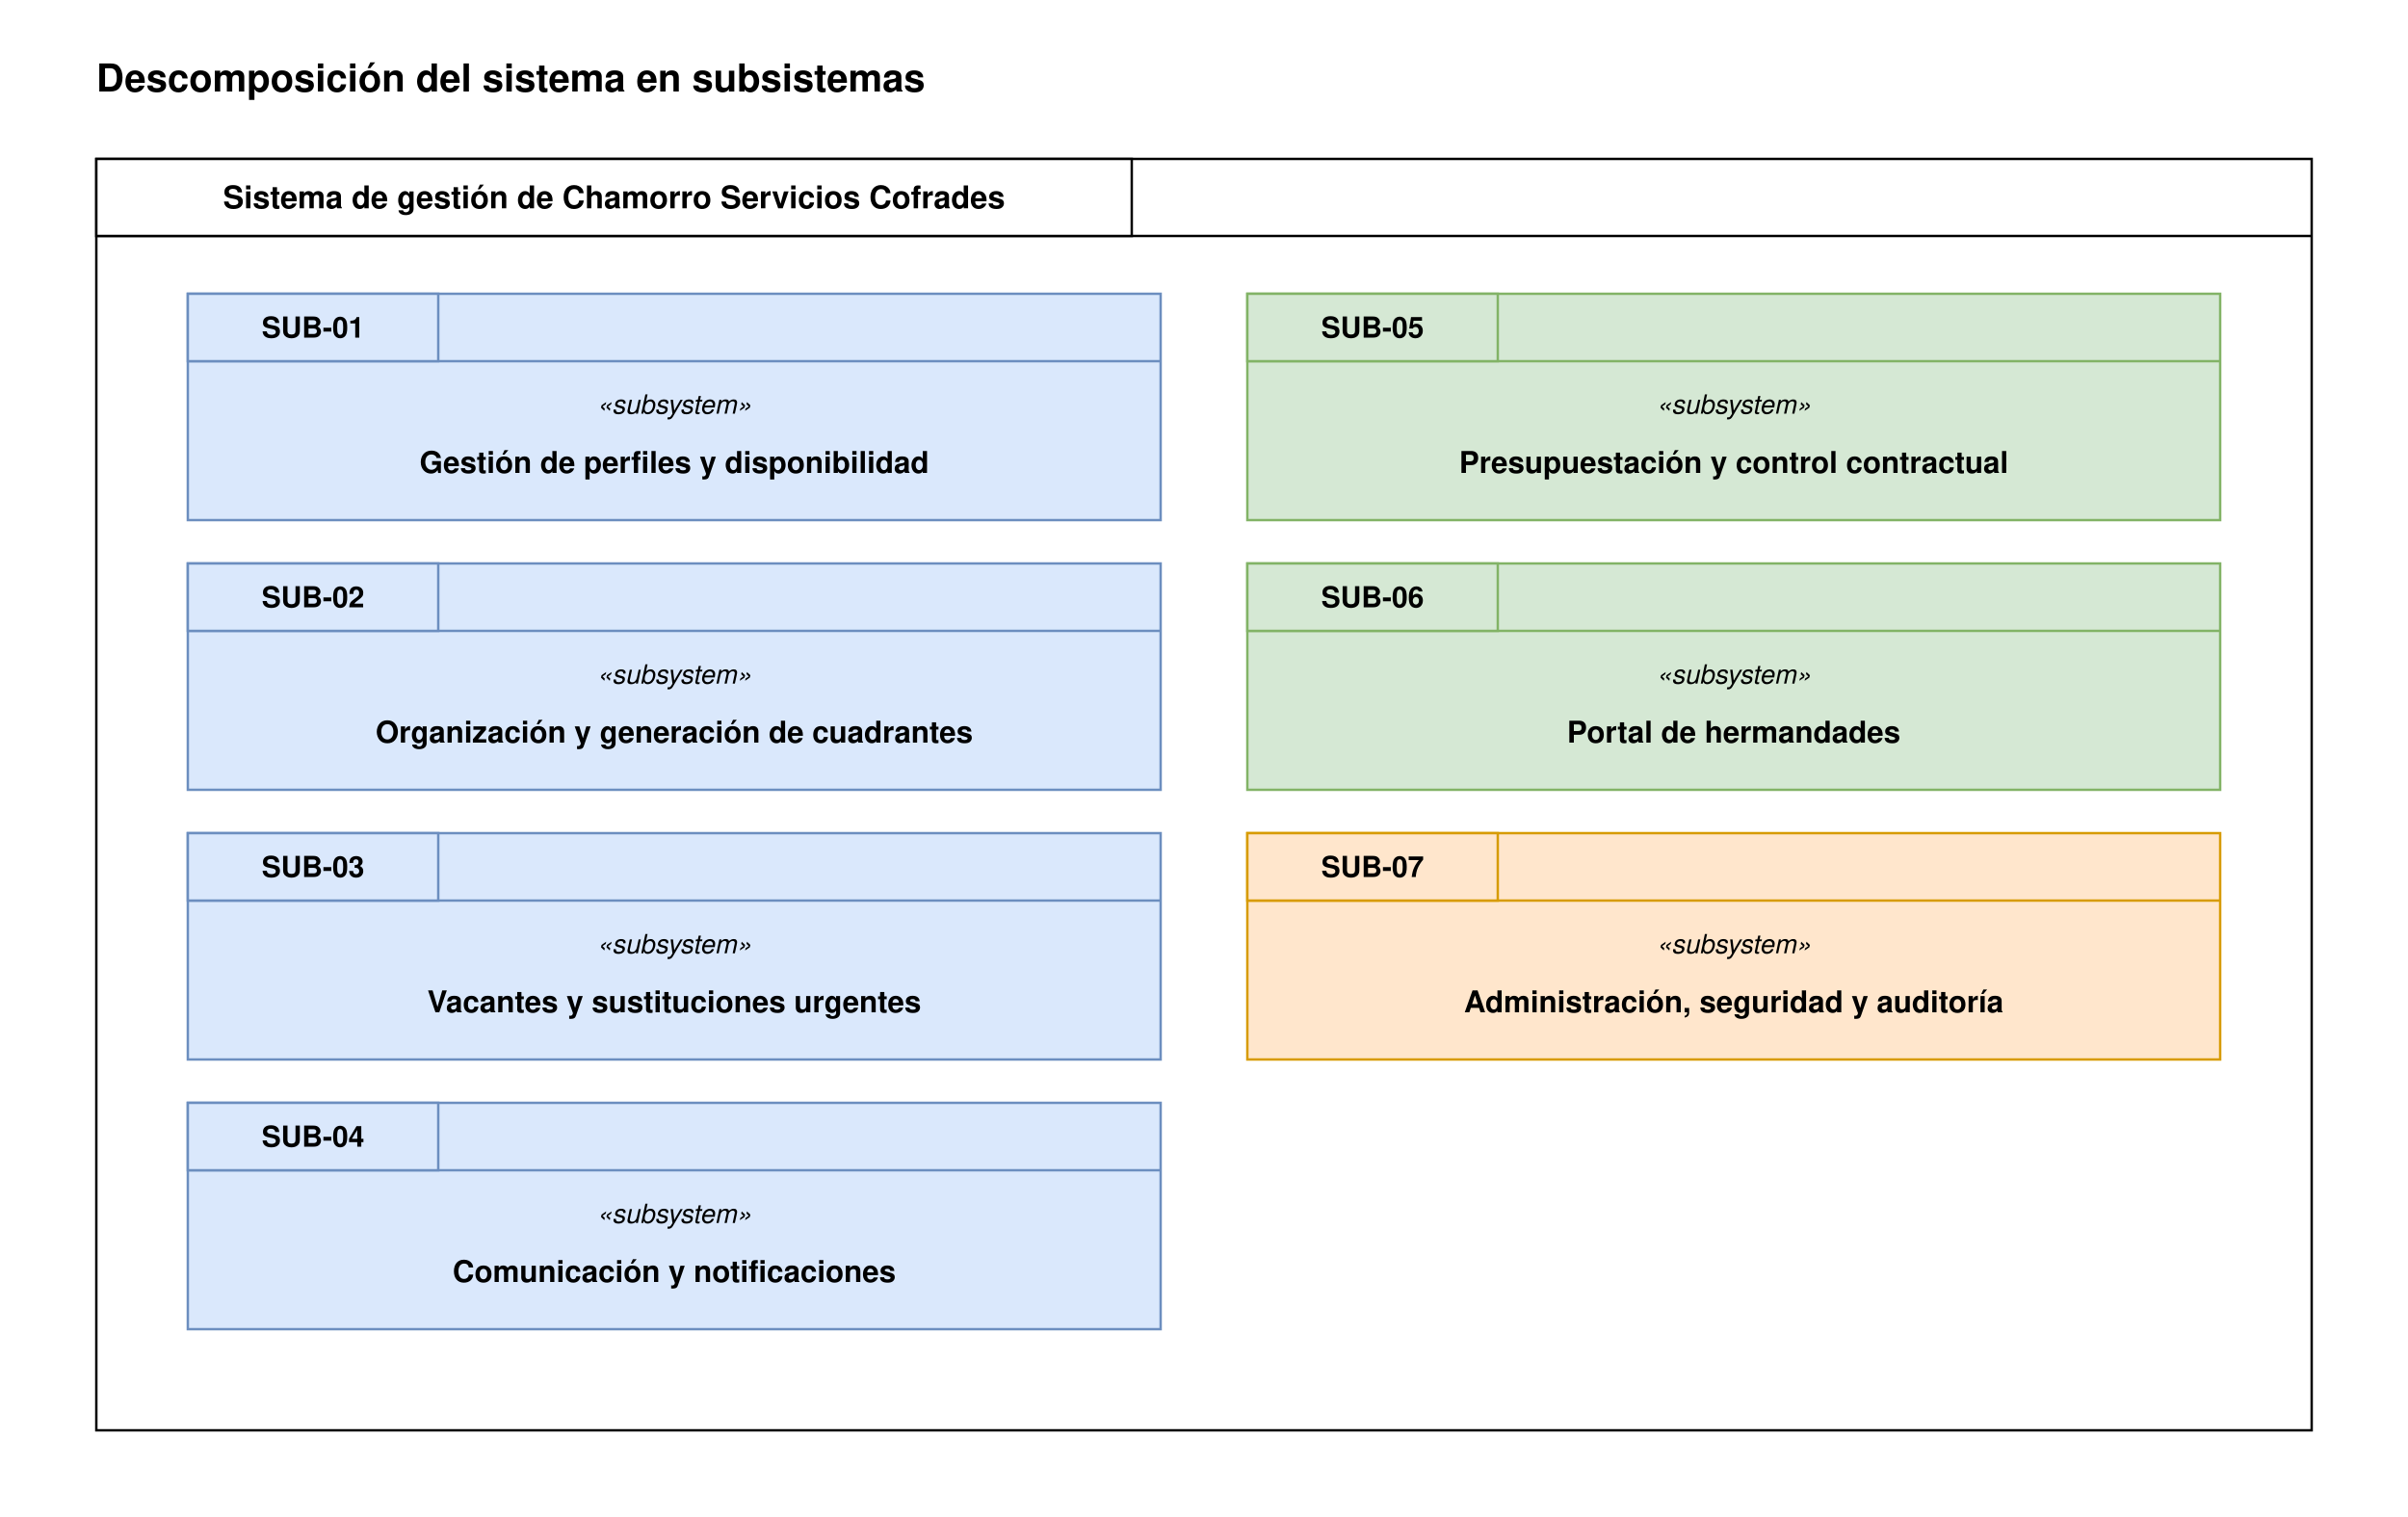
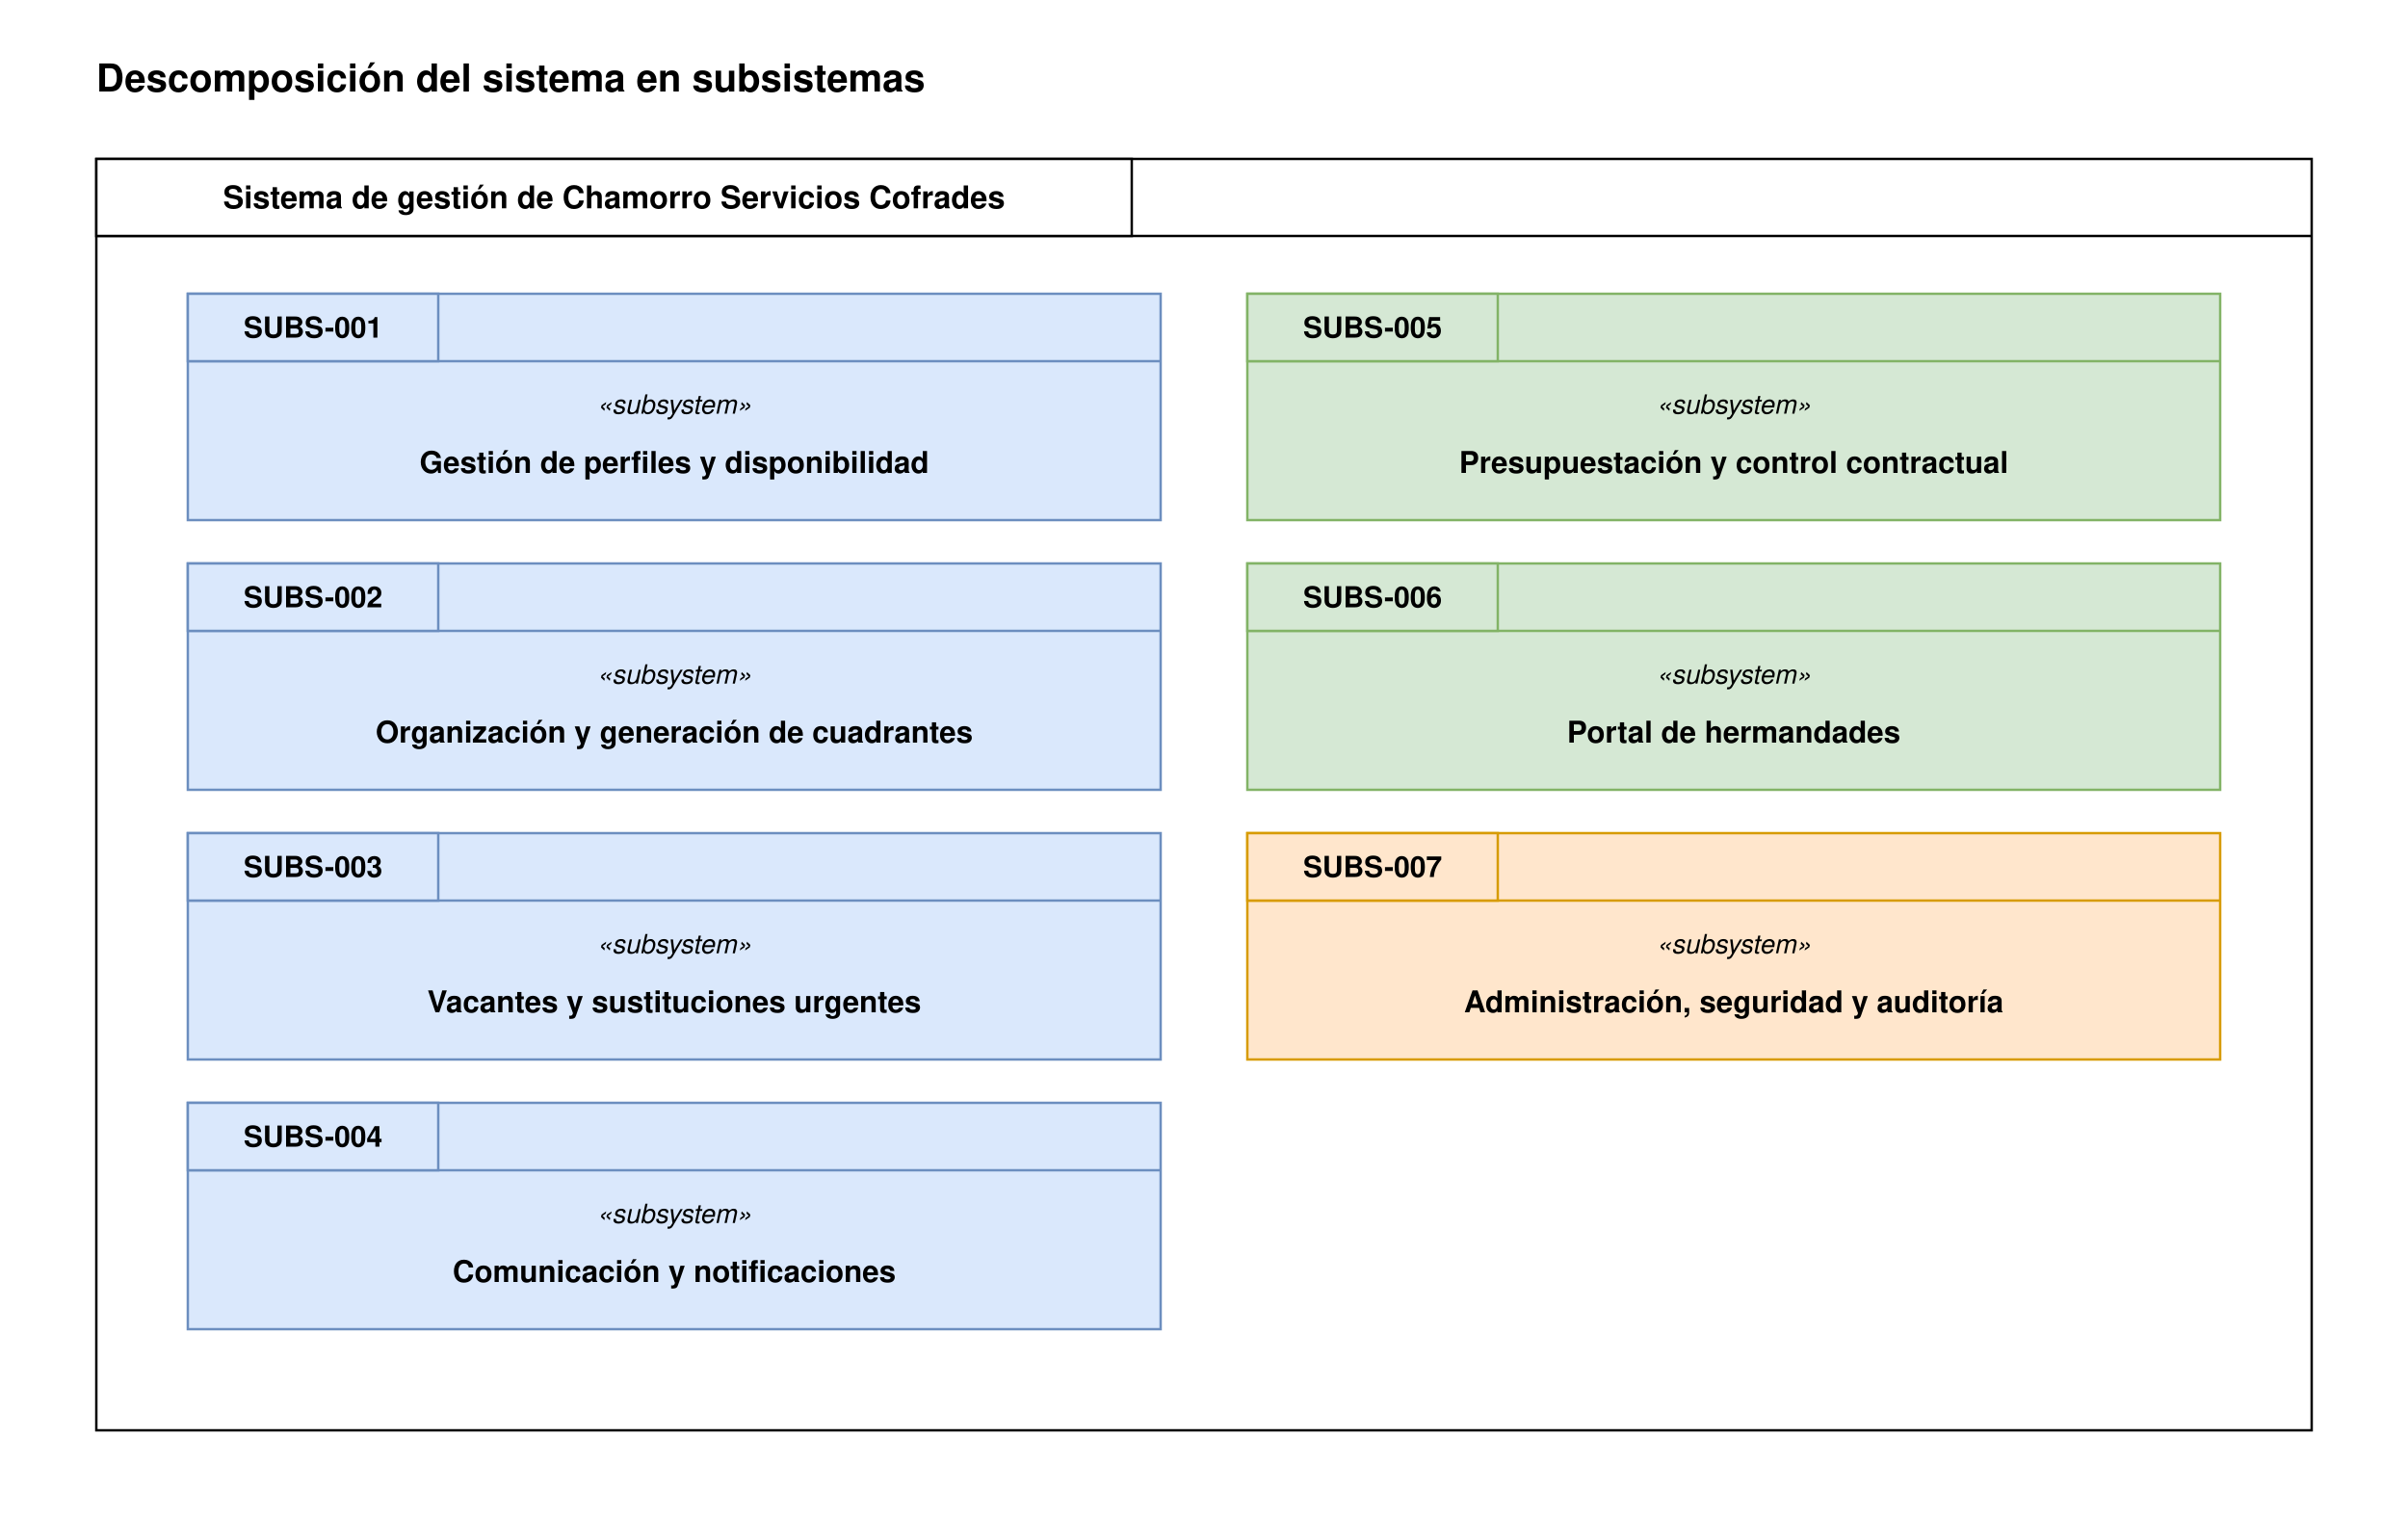
<svg xmlns="http://www.w3.org/2000/svg" viewBox="0 0 1000 630" width="1000" height="630">
  <rect x="0" y="0" width="1000" height="630" fill="#ffffff" />
  <text x="40.0" y="38.0" font-family="Helvetica, Arial, sans-serif" font-size="16" text-anchor="start" fill="#000000" font-weight="bold">Descomposición del sistema en subsistemas</text>
  <rect x="40" y="66" width="920" height="528" fill="none" stroke="#000000" stroke-width="1" />
  <line x1="40" y1="98" x2="960" y2="98" stroke="#000000" stroke-width="1" />
  <rect x="40" y="66" width="430" height="32" fill="#ffffff" stroke="#000000" stroke-width="1" />
  <text x="255.0" y="86.5" font-family="Helvetica, Arial, sans-serif" font-size="13" text-anchor="middle" fill="#000000" font-weight="bold">
    <tspan x="255.0">Sistema de gestión de Chamorro Servicios Cofrades</tspan>
  </text>
  <rect x="78" y="122" width="404" height="94" fill="#dae8fc" stroke="#6c8ebf" stroke-width="1" />
  <line x1="78" y1="150" x2="482" y2="150" stroke="#6c8ebf" stroke-width="1" />
  <rect x="78" y="122" width="104" height="28" fill="#dae8fc" stroke="#6c8ebf" stroke-width="1" />
  <text x="130.0" y="140.2" font-family="Helvetica, Arial, sans-serif" font-size="12" text-anchor="middle" fill="#000000" font-weight="bold">
-     <tspan x="130.0">SUB-01</tspan>
+     <tspan x="130.0">SUBS-001</tspan>
  </text>
  <text x="280.0" y="171.8" font-family="Helvetica, Arial, sans-serif" font-size="11" text-anchor="middle" fill="#000000" font-style="italic">
    <tspan x="280.0">«subsystem»</tspan>
  </text>
  <text x="280.0" y="196.4" font-family="Helvetica, Arial, sans-serif" font-size="12.5" text-anchor="middle" fill="#000000" font-weight="bold">
    <tspan x="280.0">Gestión de perfiles y disponibilidad</tspan>
  </text>
  <rect x="78" y="234" width="404" height="94" fill="#dae8fc" stroke="#6c8ebf" stroke-width="1" />
  <line x1="78" y1="262" x2="482" y2="262" stroke="#6c8ebf" stroke-width="1" />
  <rect x="78" y="234" width="104" height="28" fill="#dae8fc" stroke="#6c8ebf" stroke-width="1" />
  <text x="130.0" y="252.2" font-family="Helvetica, Arial, sans-serif" font-size="12" text-anchor="middle" fill="#000000" font-weight="bold">
-     <tspan x="130.0">SUB-02</tspan>
+     <tspan x="130.0">SUBS-002</tspan>
  </text>
  <text x="280.0" y="283.9" font-family="Helvetica, Arial, sans-serif" font-size="11" text-anchor="middle" fill="#000000" font-style="italic">
    <tspan x="280.0">«subsystem»</tspan>
  </text>
  <text x="280.0" y="308.4" font-family="Helvetica, Arial, sans-serif" font-size="12.5" text-anchor="middle" fill="#000000" font-weight="bold">
    <tspan x="280.0">Organización y generación de cuadrantes</tspan>
  </text>
  <rect x="78" y="346" width="404" height="94" fill="#dae8fc" stroke="#6c8ebf" stroke-width="1" />
  <line x1="78" y1="374" x2="482" y2="374" stroke="#6c8ebf" stroke-width="1" />
  <rect x="78" y="346" width="104" height="28" fill="#dae8fc" stroke="#6c8ebf" stroke-width="1" />
  <text x="130.0" y="364.2" font-family="Helvetica, Arial, sans-serif" font-size="12" text-anchor="middle" fill="#000000" font-weight="bold">
-     <tspan x="130.0">SUB-03</tspan>
+     <tspan x="130.0">SUBS-003</tspan>
  </text>
  <text x="280.0" y="395.9" font-family="Helvetica, Arial, sans-serif" font-size="11" text-anchor="middle" fill="#000000" font-style="italic">
    <tspan x="280.0">«subsystem»</tspan>
  </text>
  <text x="280.0" y="420.4" font-family="Helvetica, Arial, sans-serif" font-size="12.5" text-anchor="middle" fill="#000000" font-weight="bold">
    <tspan x="280.0">Vacantes y sustituciones urgentes</tspan>
  </text>
  <rect x="78" y="458" width="404" height="94" fill="#dae8fc" stroke="#6c8ebf" stroke-width="1" />
  <line x1="78" y1="486" x2="482" y2="486" stroke="#6c8ebf" stroke-width="1" />
  <rect x="78" y="458" width="104" height="28" fill="#dae8fc" stroke="#6c8ebf" stroke-width="1" />
  <text x="130.0" y="476.2" font-family="Helvetica, Arial, sans-serif" font-size="12" text-anchor="middle" fill="#000000" font-weight="bold">
-     <tspan x="130.0">SUB-04</tspan>
+     <tspan x="130.0">SUBS-004</tspan>
  </text>
  <text x="280.0" y="507.9" font-family="Helvetica, Arial, sans-serif" font-size="11" text-anchor="middle" fill="#000000" font-style="italic">
    <tspan x="280.0">«subsystem»</tspan>
  </text>
  <text x="280.0" y="532.4" font-family="Helvetica, Arial, sans-serif" font-size="12.5" text-anchor="middle" fill="#000000" font-weight="bold">
    <tspan x="280.0">Comunicación y notificaciones</tspan>
  </text>
  <rect x="518" y="122" width="404" height="94" fill="#d5e8d4" stroke="#82b366" stroke-width="1" />
  <line x1="518" y1="150" x2="922" y2="150" stroke="#82b366" stroke-width="1" />
  <rect x="518" y="122" width="104" height="28" fill="#d5e8d4" stroke="#82b366" stroke-width="1" />
  <text x="570.0" y="140.2" font-family="Helvetica, Arial, sans-serif" font-size="12" text-anchor="middle" fill="#000000" font-weight="bold">
-     <tspan x="570.0">SUB-05</tspan>
+     <tspan x="570.0">SUBS-005</tspan>
  </text>
  <text x="720.0" y="171.8" font-family="Helvetica, Arial, sans-serif" font-size="11" text-anchor="middle" fill="#000000" font-style="italic">
    <tspan x="720.0">«subsystem»</tspan>
  </text>
  <text x="720.0" y="196.4" font-family="Helvetica, Arial, sans-serif" font-size="12.5" text-anchor="middle" fill="#000000" font-weight="bold">
    <tspan x="720.0">Presupuestación y control contractual</tspan>
  </text>
  <rect x="518" y="234" width="404" height="94" fill="#d5e8d4" stroke="#82b366" stroke-width="1" />
  <line x1="518" y1="262" x2="922" y2="262" stroke="#82b366" stroke-width="1" />
  <rect x="518" y="234" width="104" height="28" fill="#d5e8d4" stroke="#82b366" stroke-width="1" />
  <text x="570.0" y="252.2" font-family="Helvetica, Arial, sans-serif" font-size="12" text-anchor="middle" fill="#000000" font-weight="bold">
-     <tspan x="570.0">SUB-06</tspan>
+     <tspan x="570.0">SUBS-006</tspan>
  </text>
  <text x="720.0" y="283.9" font-family="Helvetica, Arial, sans-serif" font-size="11" text-anchor="middle" fill="#000000" font-style="italic">
    <tspan x="720.0">«subsystem»</tspan>
  </text>
  <text x="720.0" y="308.4" font-family="Helvetica, Arial, sans-serif" font-size="12.5" text-anchor="middle" fill="#000000" font-weight="bold">
    <tspan x="720.0">Portal de hermandades</tspan>
  </text>
  <rect x="518" y="346" width="404" height="94" fill="#ffe6cc" stroke="#d79b00" stroke-width="1" />
  <line x1="518" y1="374" x2="922" y2="374" stroke="#d79b00" stroke-width="1" />
  <rect x="518" y="346" width="104" height="28" fill="#ffe6cc" stroke="#d79b00" stroke-width="1" />
  <text x="570.0" y="364.2" font-family="Helvetica, Arial, sans-serif" font-size="12" text-anchor="middle" fill="#000000" font-weight="bold">
-     <tspan x="570.0">SUB-07</tspan>
+     <tspan x="570.0">SUBS-007</tspan>
  </text>
  <text x="720.0" y="395.9" font-family="Helvetica, Arial, sans-serif" font-size="11" text-anchor="middle" fill="#000000" font-style="italic">
    <tspan x="720.0">«subsystem»</tspan>
  </text>
  <text x="720.0" y="420.4" font-family="Helvetica, Arial, sans-serif" font-size="12.5" text-anchor="middle" fill="#000000" font-weight="bold">
    <tspan x="720.0">Administración, seguridad y auditoría</tspan>
  </text>
</svg>
